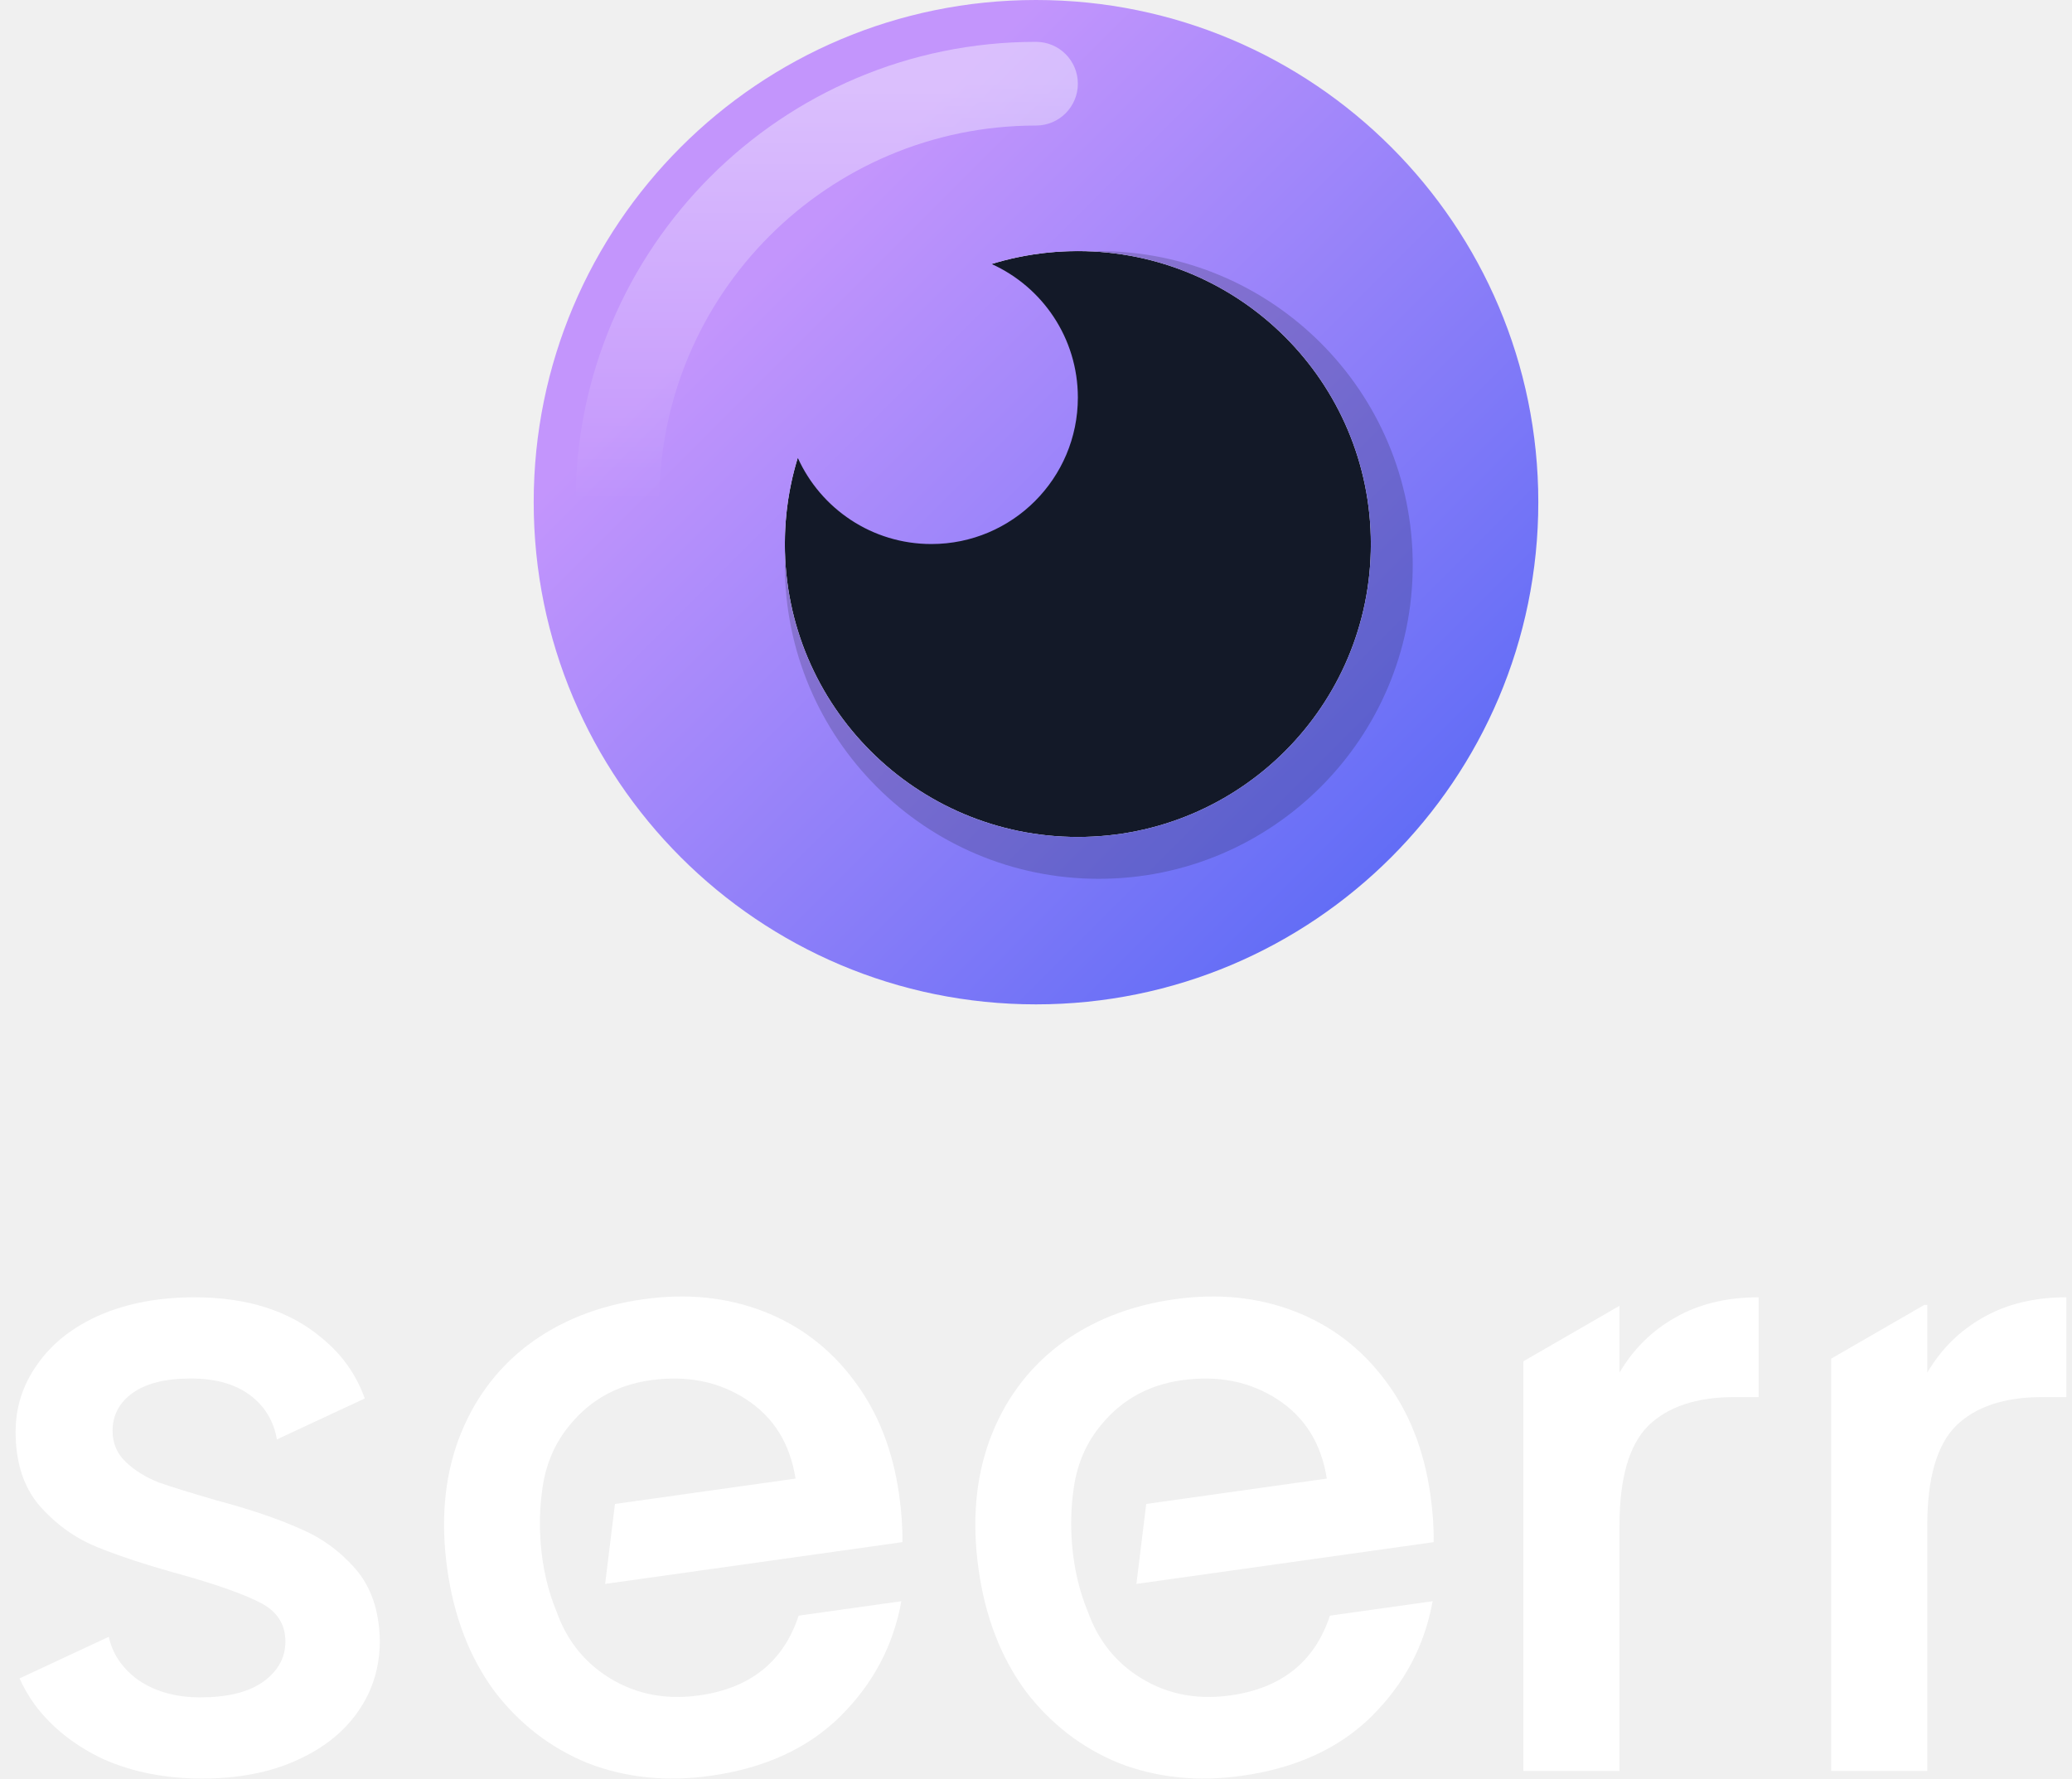
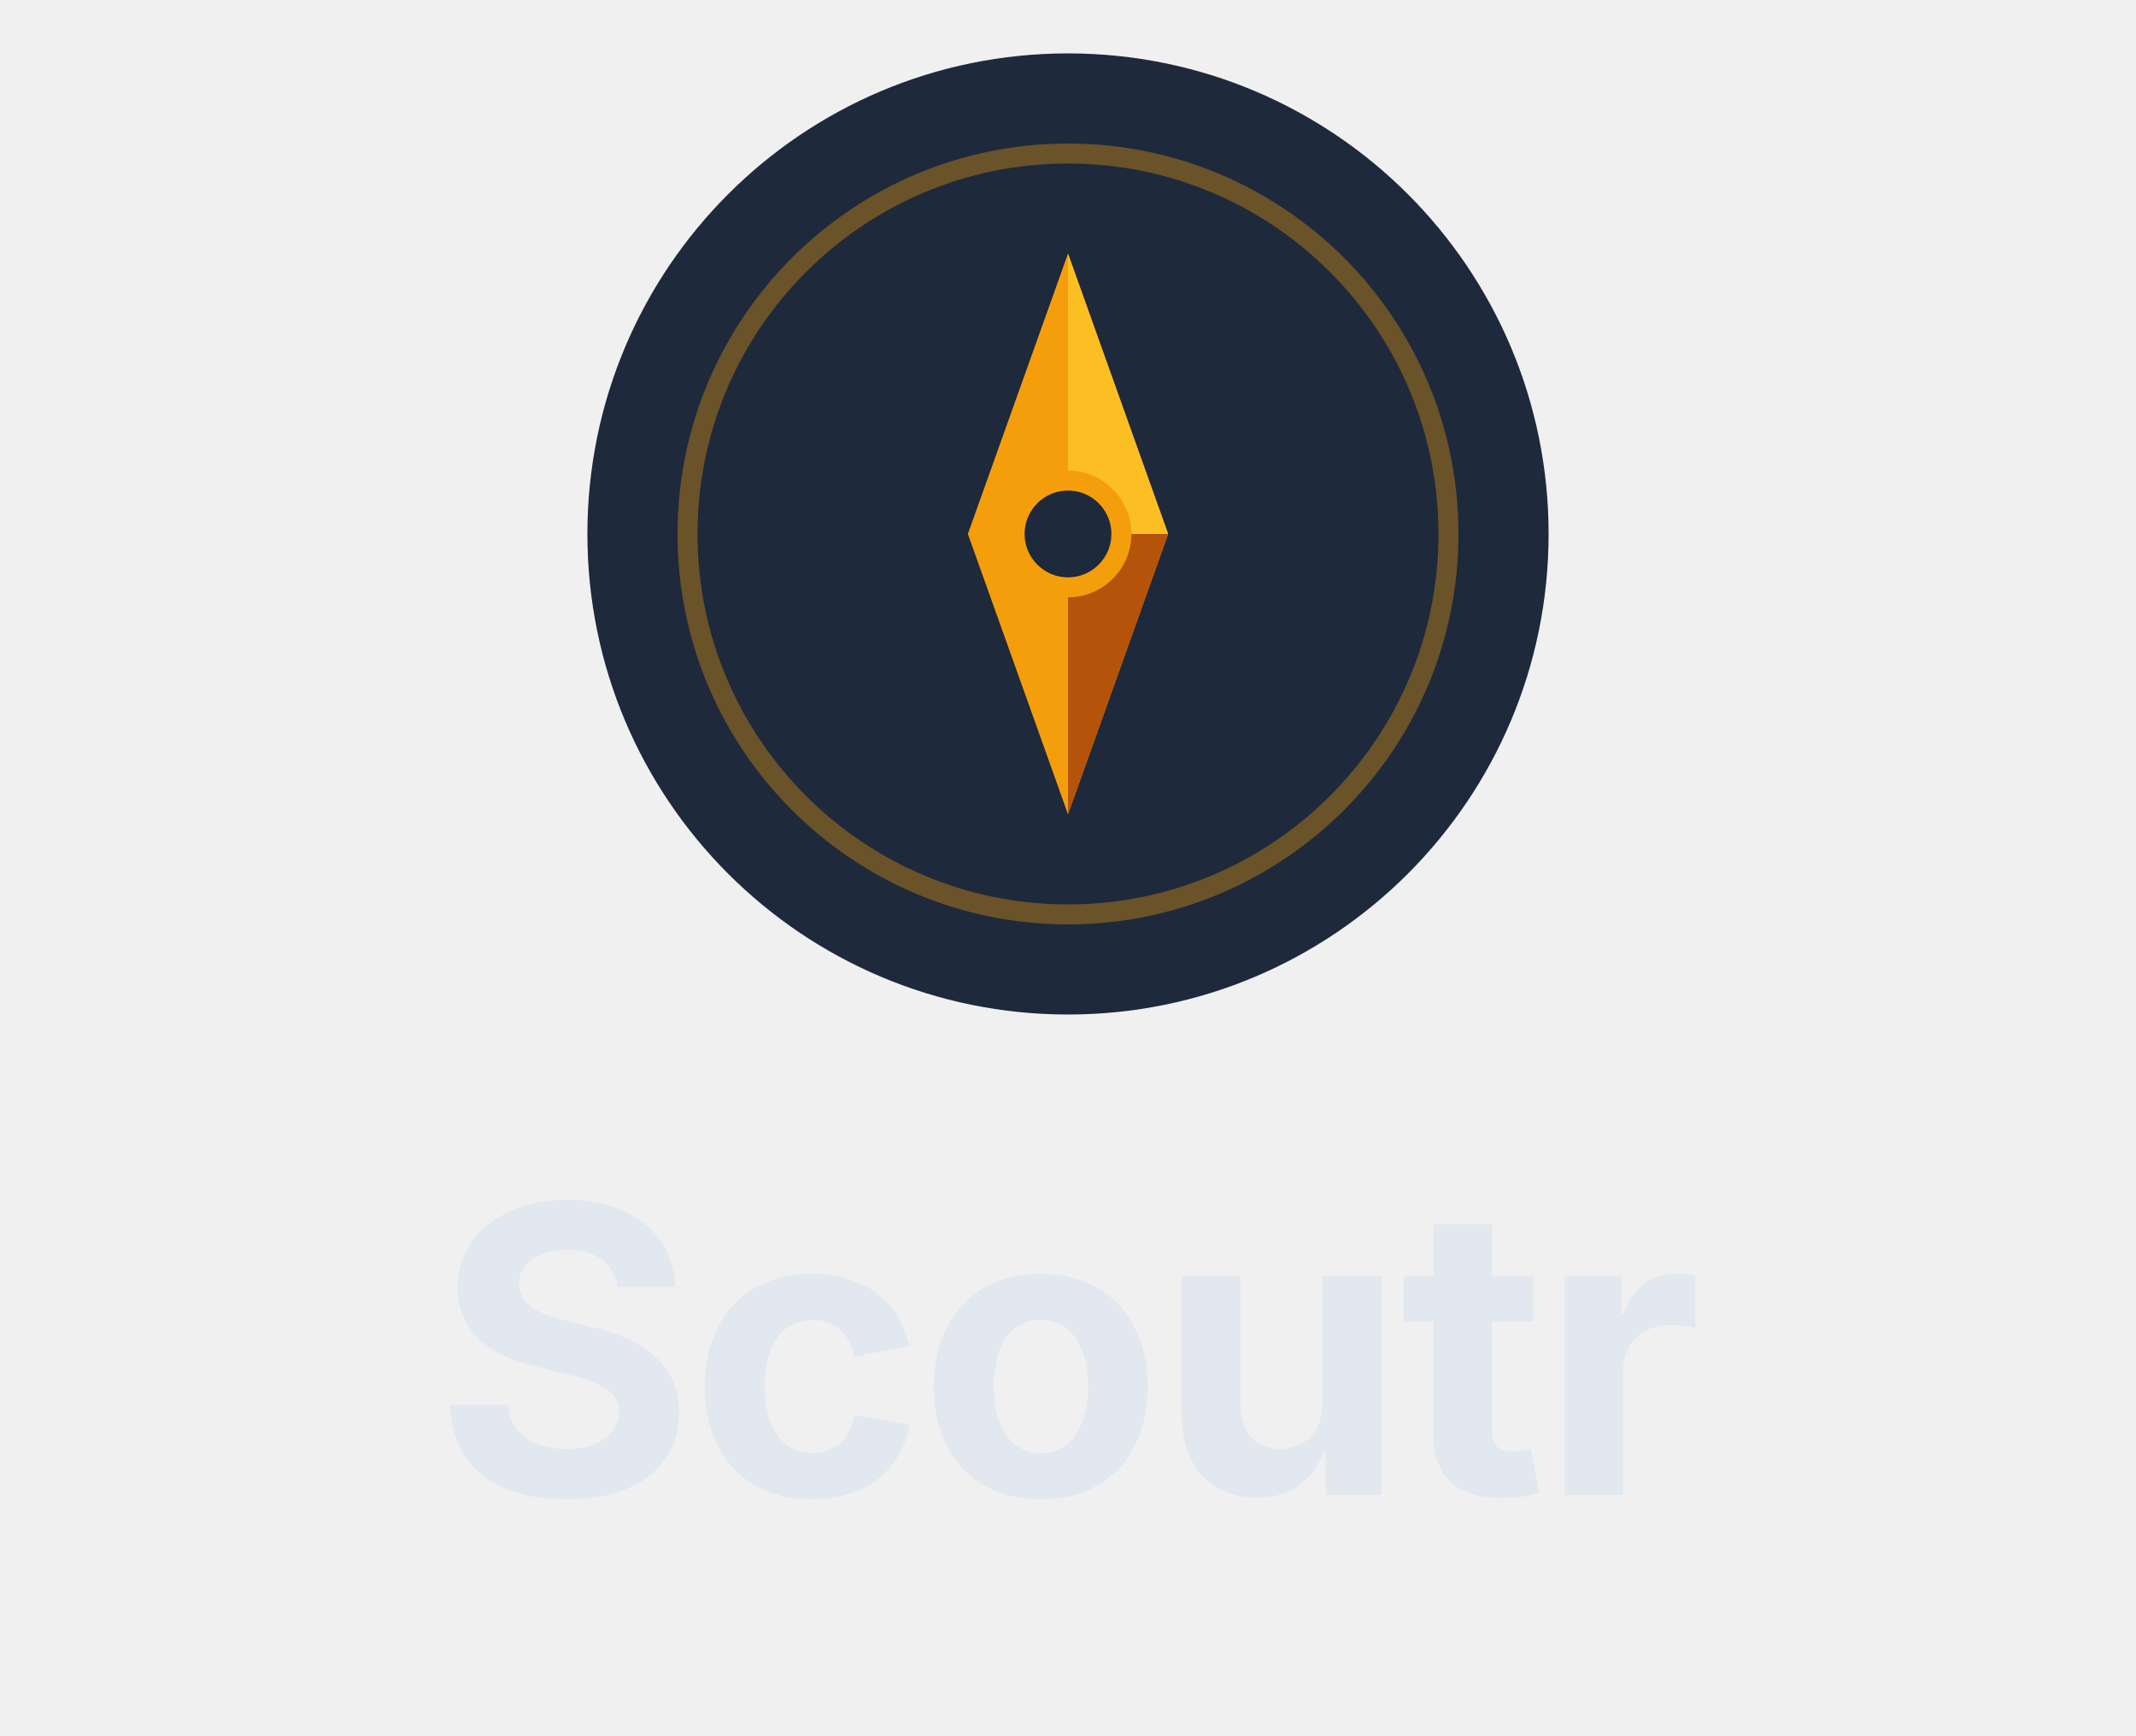
- <svg xmlns="http://www.w3.org/2000/svg" width="198" height="170" viewBox="0 0 198 170" fill="none">
-   <circle cx="103" cy="52" r="28" fill="#131928" />
-   <path fill-rule="evenodd" clip-rule="evenodd" d="M99 96C125.51 96 147 74.51 147 48C147 21.49 125.51 0 99 0C72.49 0 51 21.49 51 48C51 74.51 72.49 96 99 96ZM131 52C131 67.464 118.464 80 103 80C87.536 80 75 67.464 75 52C75 49.13 75.432 46.361 76.234 43.755C78.429 48.617 83.319 52 89 52C96.732 52 103 45.732 103 38C103 32.319 99.617 27.429 94.755 25.234C97.362 24.432 100.13 24 103 24C118.464 24 131 36.536 131 52Z" fill="url(#paint0_linear_311_206)" />
-   <path opacity="0.2" fill-rule="evenodd" clip-rule="evenodd" d="M131 52C131 67.464 118.464 80 103 80C87.864 80 75.533 67.99 75.017 52.979C75.006 53.318 75 53.658 75 54C75 70.569 88.431 84 105 84C121.569 84 135 70.569 135 54C135 37.431 121.569 24 105 24C104.66 24 104.321 24.006 103.983 24.017C118.992 24.535 131 36.865 131 52Z" fill="#131928" />
-   <path fill-rule="evenodd" clip-rule="evenodd" d="M99 12C79.118 12 63 28.118 63 48C63 50.209 61.209 52 59 52C56.791 52 55 50.209 55 48C55 23.7 74.7 4 99 4C101.209 4 103 5.791 103 8C103 10.209 101.209 12 99 12Z" fill="url(#paint1_linear_311_206)" />
-   <path fill-rule="evenodd" clip-rule="evenodd" d="M174.984 129.867V169.272H184.169V145.828C184.169 141.301 185.082 138.121 186.909 136.288C188.789 134.456 191.528 133.54 195.127 133.54H197.463V124C194.402 124 191.743 124.647 189.487 125.94C187.285 127.18 185.512 128.931 184.169 131.195V124.728H183.886L174.984 129.867Z" fill="white" />
-   <path fill-rule="evenodd" clip-rule="evenodd" d="M145.573 130.117V169.272H154.758V145.828C154.758 141.301 155.671 138.121 157.498 136.288C159.377 134.456 162.117 133.54 165.716 133.54H168.052V124C164.99 124 162.332 124.647 160.076 125.94C157.874 127.18 156.101 128.931 154.758 131.195V124.814L145.573 130.117Z" fill="white" />
-   <path fill-rule="evenodd" clip-rule="evenodd" d="M136.689 142.875C136.922 144.529 137.026 146.039 137 147.403L108.595 151.395L109.533 143.752L126.79 141.327C126.264 137.972 124.689 135.445 122.063 133.746C119.438 132.047 116.396 131.44 112.939 131.926C109.801 132.367 107.257 133.759 105.308 136.101C103.756 137.917 102.837 140.106 102.55 142.669C102.192 145.346 102.195 149.861 103.977 154.106C104.886 156.629 106.398 158.614 108.513 160.06C111.153 161.866 114.176 162.53 117.58 162.051C122.473 161.364 125.642 158.823 127.085 154.429L136.899 153.05C136.139 157.293 134.188 160.969 131.045 164.078C127.948 167.125 123.819 169.012 118.66 169.737C114.458 170.327 110.55 169.924 106.936 168.527C103.369 167.069 100.387 164.767 97.992 161.62C95.643 158.413 94.15 154.541 93.512 150.004C92.875 145.468 93.22 141.365 94.549 137.695C95.923 133.964 98.127 130.933 101.163 128.601C104.251 126.262 107.949 124.79 112.258 124.185C116.407 123.601 120.231 123.989 123.731 125.348C127.23 126.706 130.117 128.913 132.39 131.968C134.656 134.97 136.089 138.605 136.689 142.875Z" fill="white" />
-   <path fill-rule="evenodd" clip-rule="evenodd" d="M85.921 142.875C86.154 144.529 86.257 146.039 86.232 147.403L57.827 151.395L58.765 143.752L76.022 141.327C75.496 137.972 73.921 135.445 71.295 133.746C68.67 132.047 65.628 131.44 62.171 131.926C59.033 132.367 56.489 133.759 54.54 136.101C52.988 137.917 52.069 140.106 51.782 142.669C51.424 145.345 51.427 149.861 53.209 154.106C54.118 156.629 55.63 158.614 57.745 160.06C60.385 161.866 63.407 162.53 66.812 162.051C71.705 161.364 74.874 158.823 76.317 154.429L86.131 153.05C85.371 157.293 83.42 160.969 80.277 164.078C77.18 167.125 73.051 169.012 67.892 169.737C63.69 170.327 59.782 169.924 56.168 168.527C52.601 167.069 49.619 164.767 47.224 161.62C44.875 158.413 43.382 154.541 42.744 150.004C42.107 145.468 42.452 141.365 43.78 137.695C45.155 133.964 47.359 130.933 50.395 128.601C53.483 126.262 57.181 124.79 61.49 124.185C65.639 123.601 69.463 123.989 72.963 125.348C76.462 126.706 79.349 128.913 81.622 131.968C83.888 134.97 85.321 138.605 85.921 142.875Z" fill="white" />
-   <path fill-rule="evenodd" clip-rule="evenodd" d="M19.297 170C15.806 170 12.664 169.38 9.87 168.141C7.131 166.847 4.956 165.122 3.344 162.967C2.751 162.153 2.26 161.307 1.87 160.427L10.397 156.451C10.721 157.974 11.566 159.283 12.932 160.38C14.597 161.619 16.665 162.239 19.136 162.239C21.714 162.239 23.701 161.754 25.098 160.784C26.548 159.76 27.273 158.466 27.273 156.903C27.273 155.233 26.468 153.993 24.856 153.185C23.299 152.376 20.801 151.487 17.363 150.517C14.033 149.6 11.321 148.711 9.226 147.849C7.131 146.987 5.305 145.666 3.747 143.888C2.243 142.109 1.491 139.764 1.491 136.854C1.491 134.483 2.189 132.327 3.586 130.387C4.983 128.393 6.97 126.83 9.548 125.698C12.18 124.566 15.188 124 18.572 124C23.621 124 27.676 125.293 30.738 127.88C32.667 129.449 34.04 131.379 34.857 133.67L26.459 137.586C26.177 135.927 25.402 134.578 24.131 133.54C22.681 132.354 20.72 131.761 18.25 131.761C15.833 131.761 13.979 132.219 12.69 133.135C11.401 134.052 10.757 135.264 10.757 136.773C10.757 137.959 11.186 138.956 12.046 139.765C12.905 140.573 13.953 141.22 15.188 141.705C16.423 142.136 18.25 142.702 20.667 143.402C23.89 144.265 26.521 145.154 28.562 146.07C30.657 146.933 32.457 148.226 33.961 149.951C35.465 151.675 36.243 153.966 36.297 156.822C36.297 159.356 35.599 161.619 34.202 163.613C32.806 165.608 30.819 167.17 28.24 168.302C25.716 169.434 22.735 170 19.297 170Z" fill="white" />
-   <defs>
-     <linearGradient id="paint0_linear_311_206" x1="99" y1="-2.07126e-06" x2="168.5" y2="69.5" gradientUnits="userSpaceOnUse">
-       <stop stop-color="#C395FC" />
-       <stop offset="1" stop-color="#4F65F5" />
-     </linearGradient>
-     <linearGradient id="paint1_linear_311_206" x1="79" y1="8" x2="79" y2="48" gradientUnits="userSpaceOnUse">
-       <stop stop-color="white" stop-opacity="0.4" />
-       <stop offset="1" stop-color="white" stop-opacity="0" />
-     </linearGradient>
-   </defs>
+ <svg xmlns="http://www.w3.org/2000/svg" width="160" height="130" viewBox="0 0 160 130" fill="none">
+   <g>
+     <circle cx="80" cy="40" r="36" fill="#1e293b" />
+     <circle cx="80" cy="40" r="28.5" fill="none" stroke="#f59e0b" stroke-width="1.5" stroke-opacity="0.35" />
+     <path d="M80 19 L87.5 40 L80 61 L72.5 40 Z" fill="#f59e0b" />
+     <path d="M80 19 L87.5 40 L80 40 Z" fill="#fbbf24" />
+     <path d="M80 40 L87.5 40 L80 61 Z" fill="#b45309" />
+     <circle cx="80" cy="40" r="4" fill="#1e293b" stroke="#f59e0b" stroke-width="1.5" />
+   </g>
+   <text x="80" y="112" text-anchor="middle" font-family="Inter, 'Helvetica Neue', Arial, sans-serif" font-size="30" font-weight="700" letter-spacing="-0.5" fill="#e2e8f0">Scoutr</text>
</svg>
